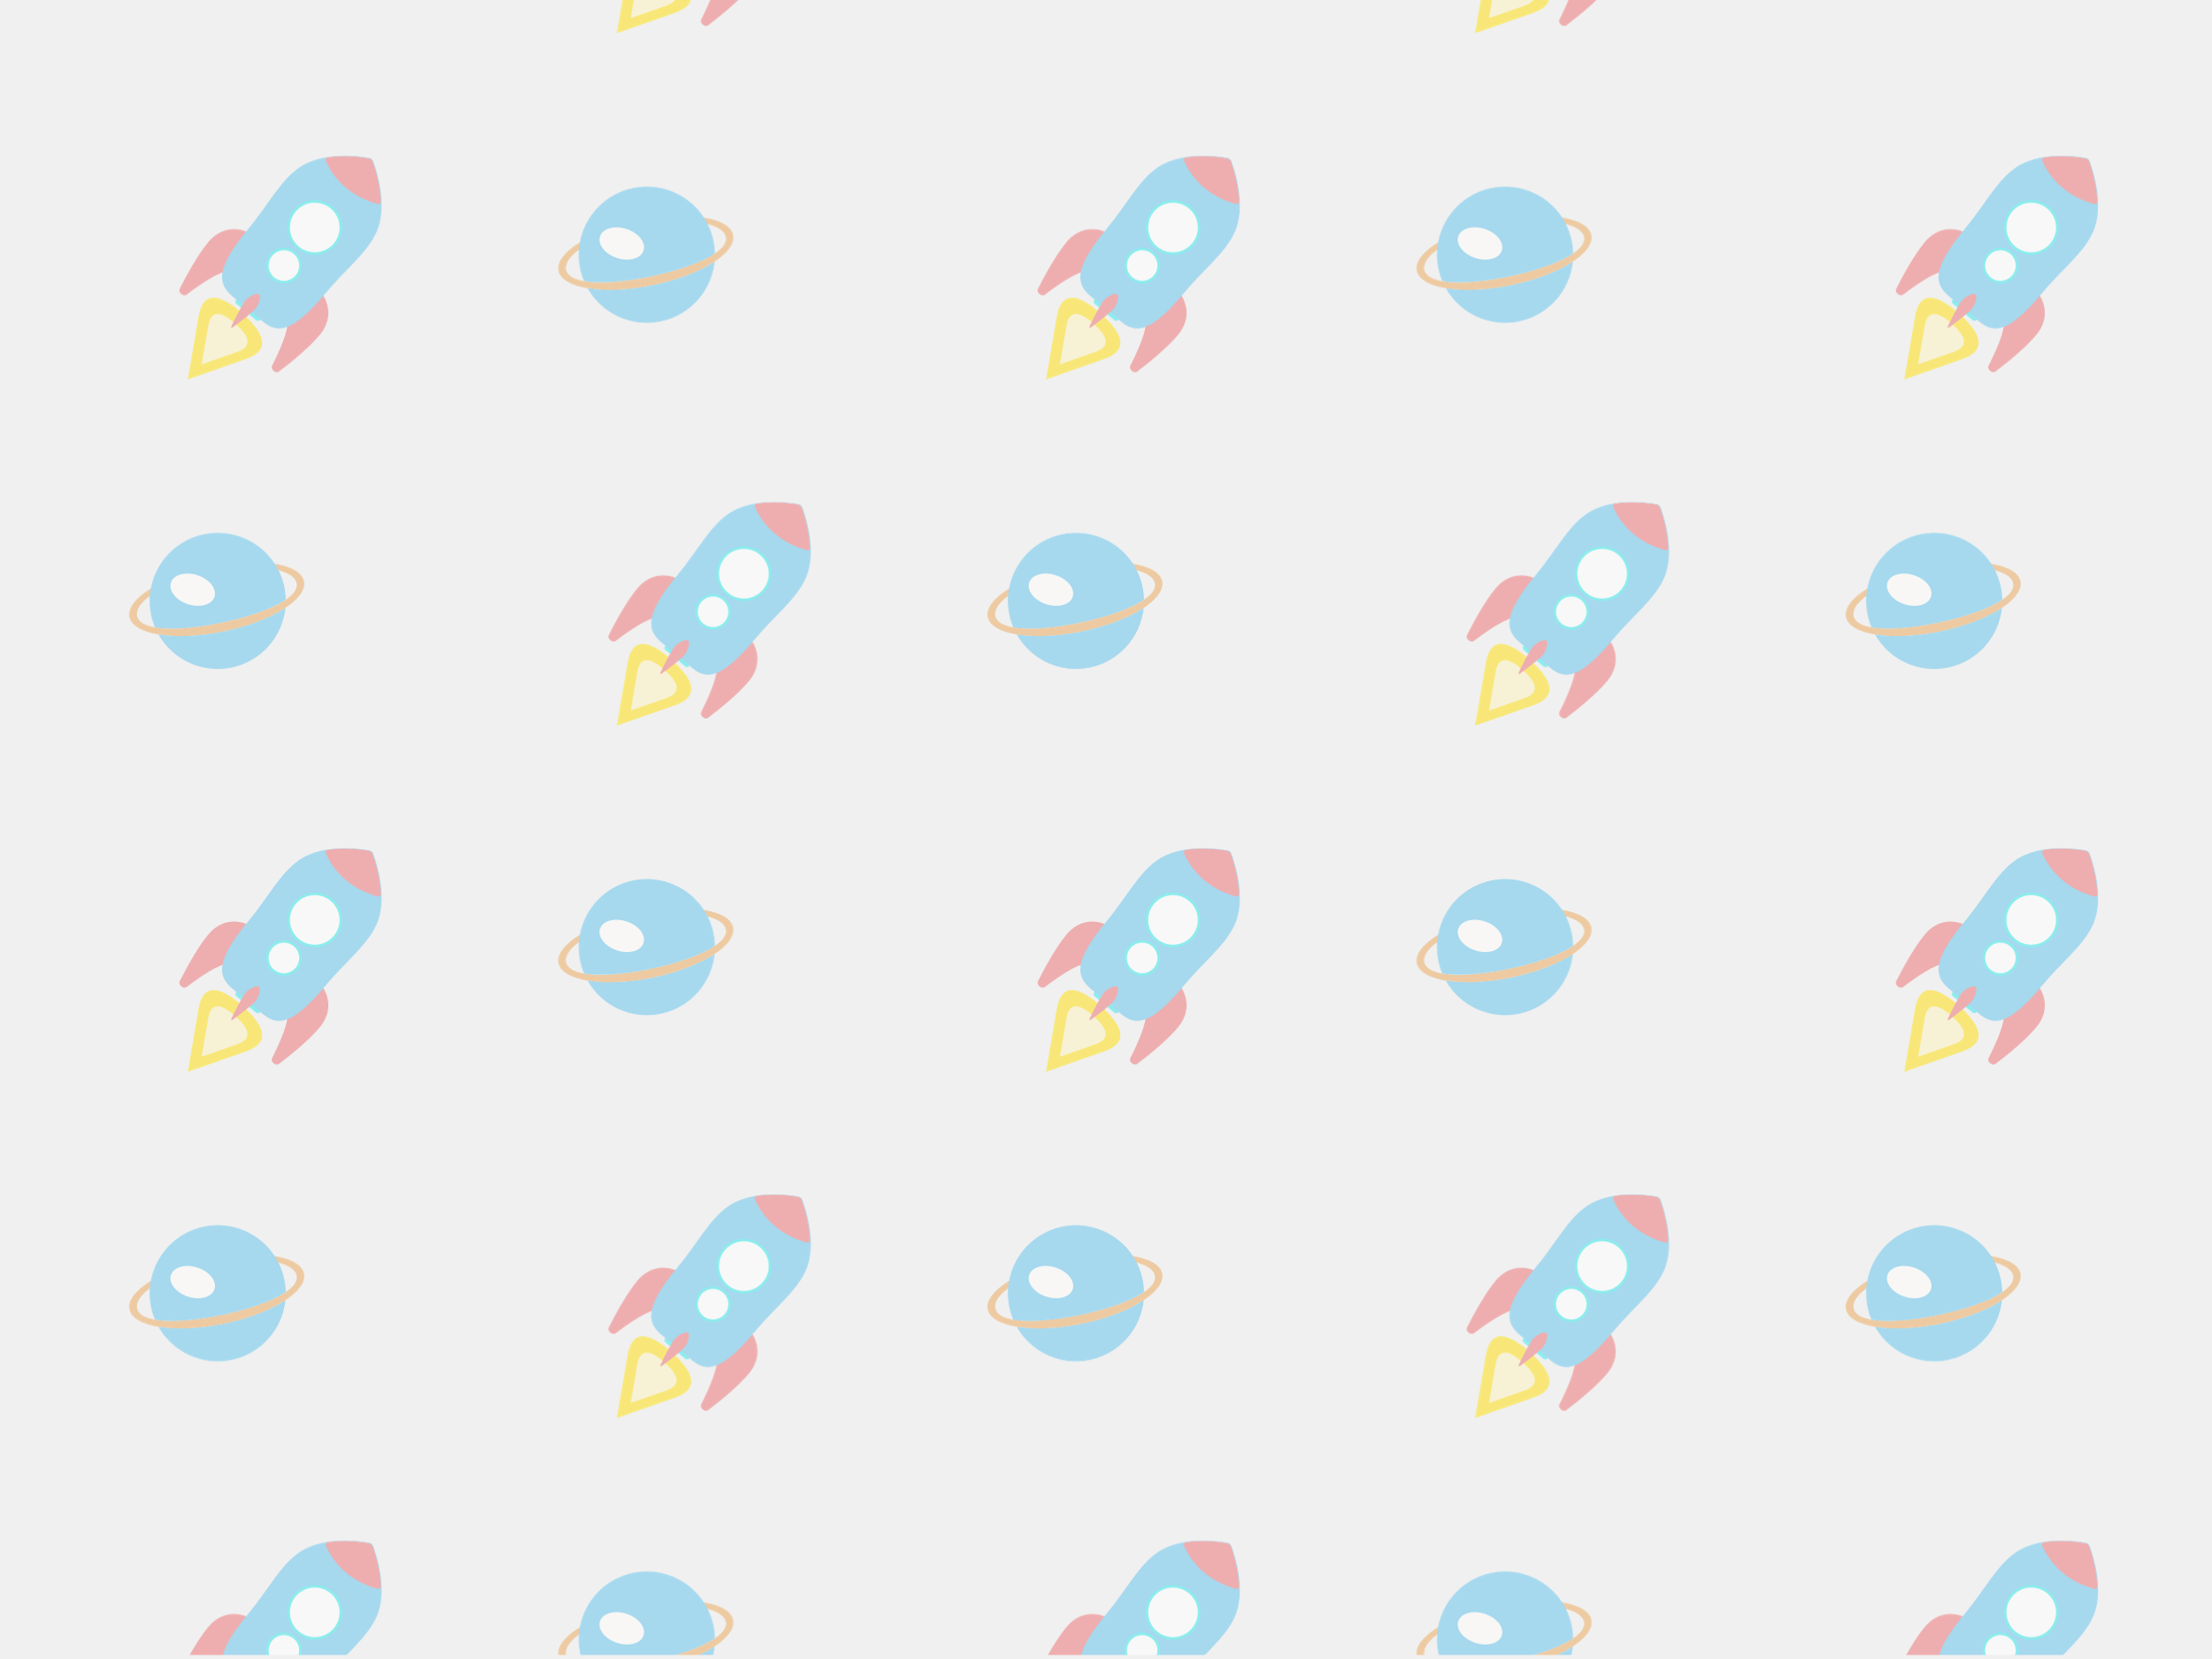
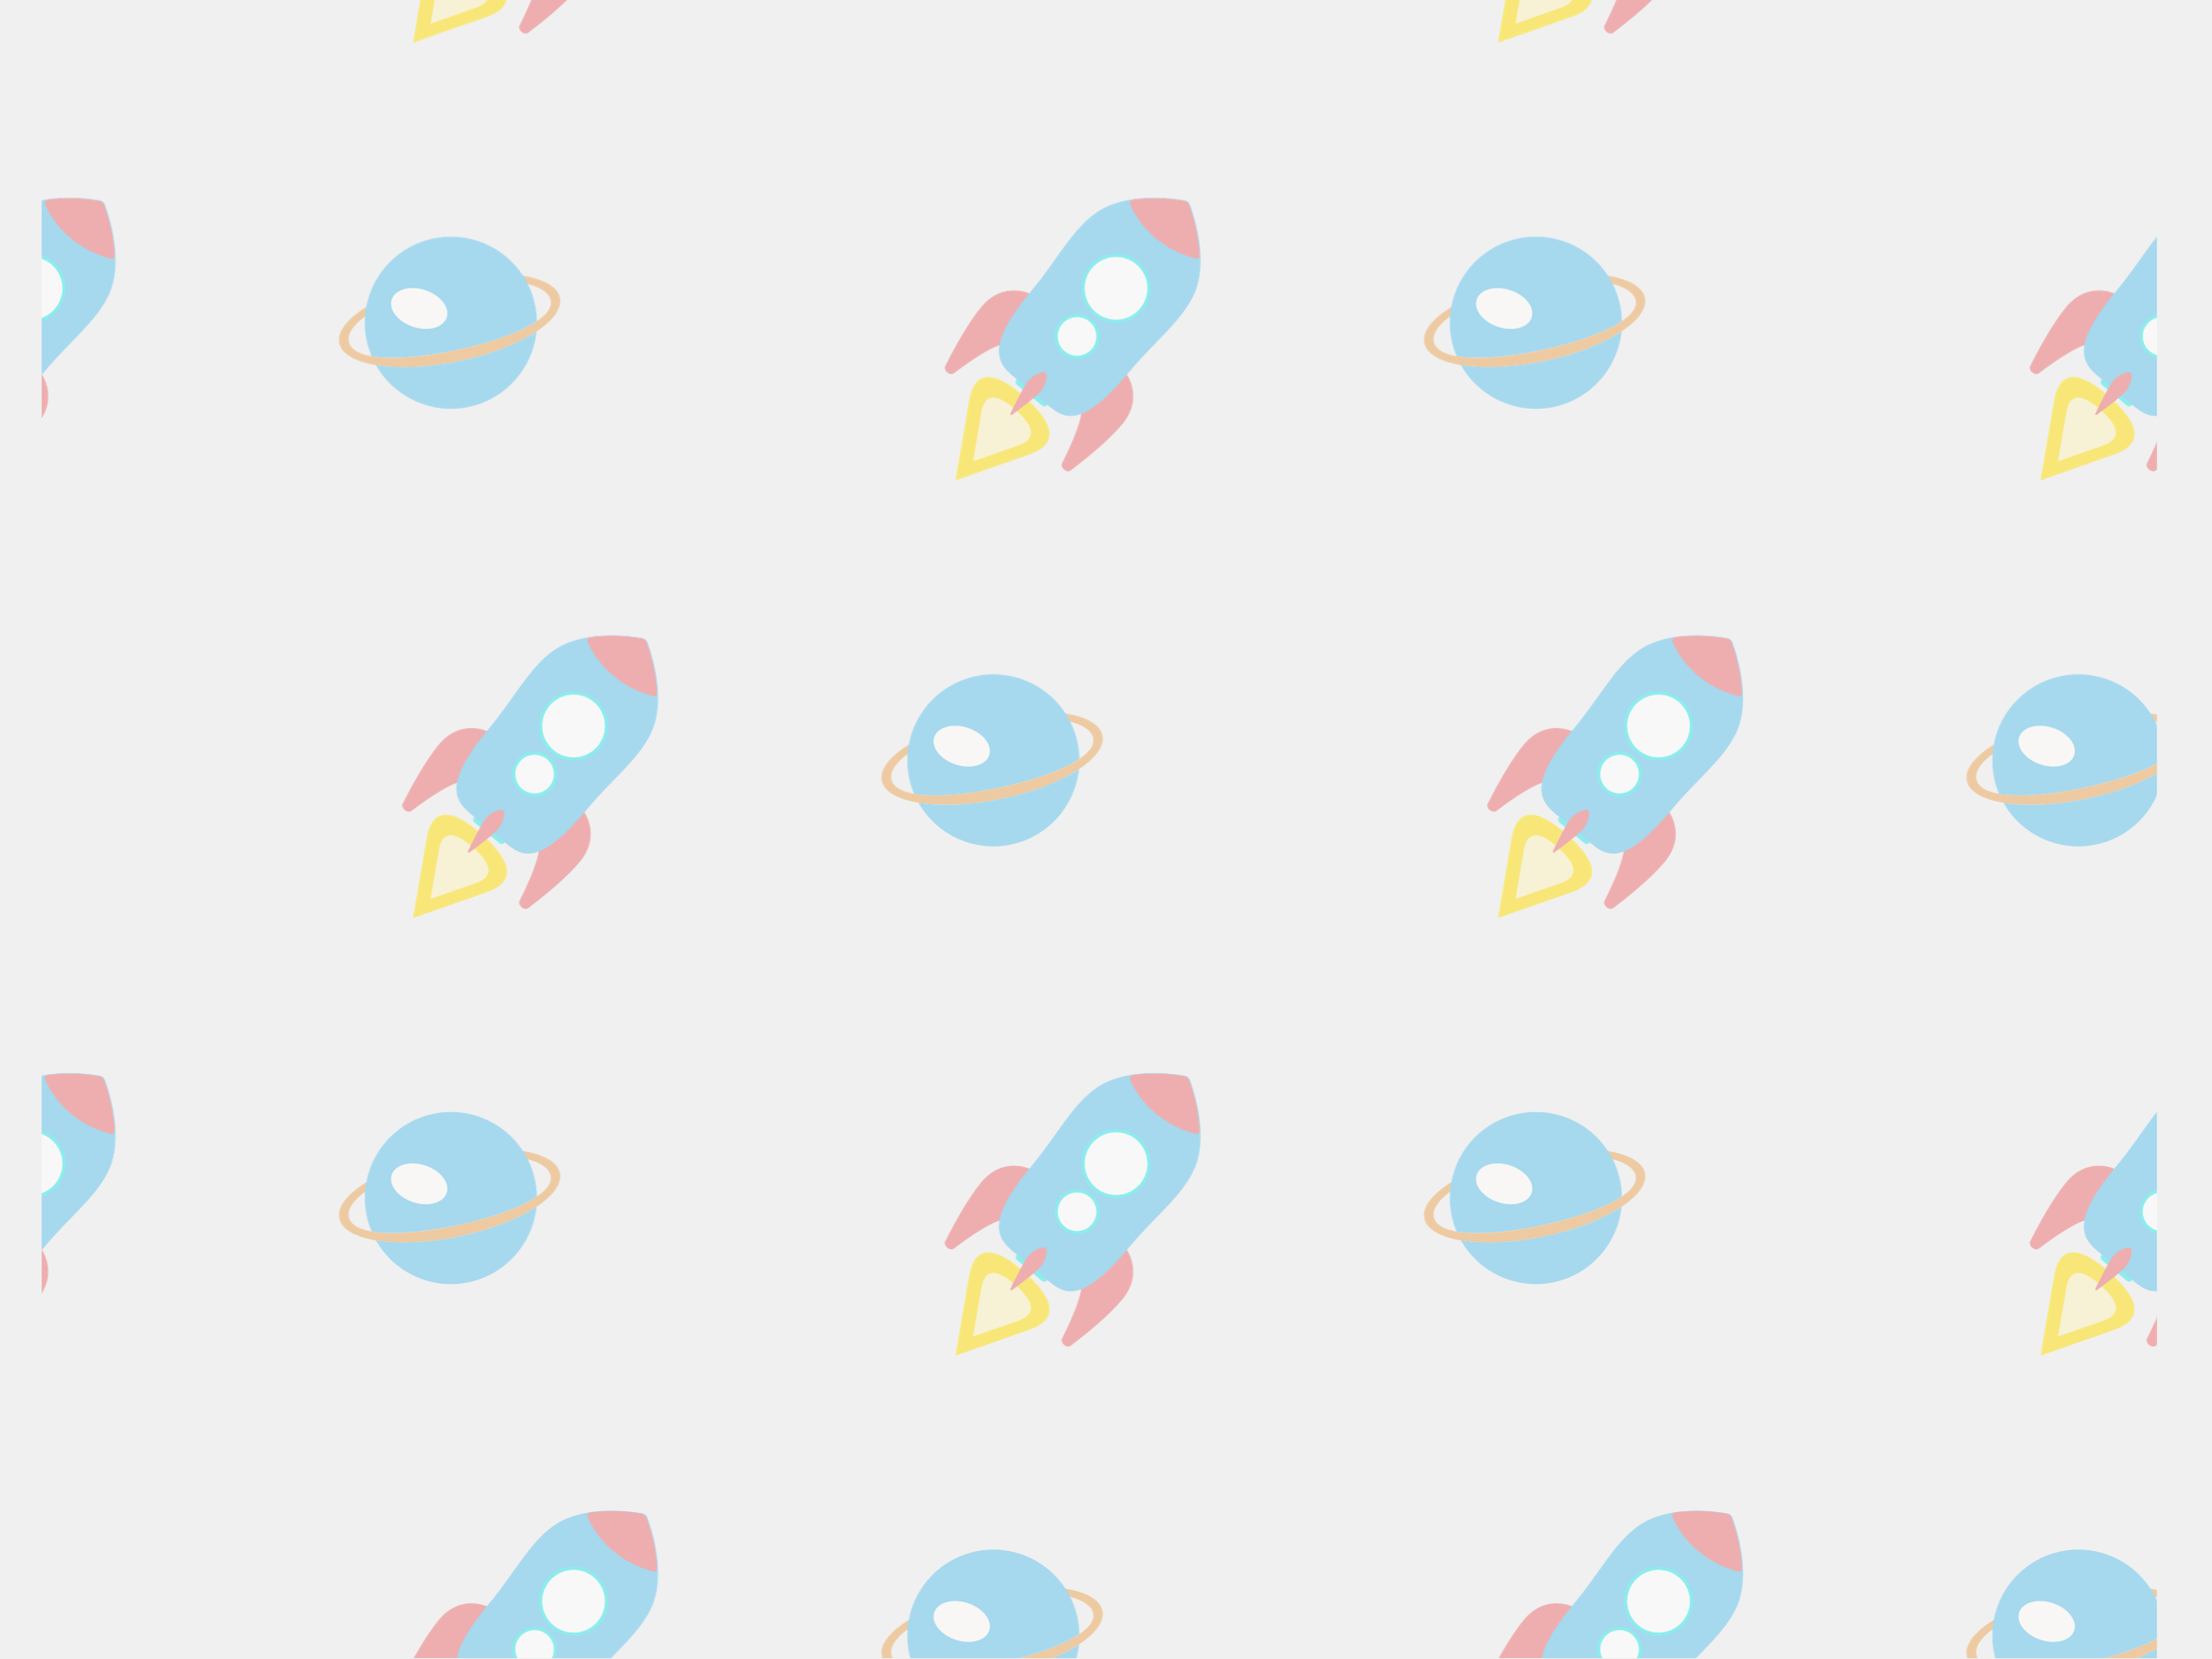
<svg xmlns="http://www.w3.org/2000/svg" id="Livello_1" data-name="Livello 1" viewBox="0 0 1366 1024">
  <defs>
    <style>
      .cls-1, .cls-11 {
        fill: none;
      }

      .cls-2 {
        fill: #eb6c6e;
      }

      .cls-3 {
        fill: #5bc0eb;
      }

      .cls-4 {
        fill: #fff;
        stroke: #28e8e8;
        stroke-miterlimit: 10;
        stroke-width: 1.48px;
      }

      .cls-5 {
        fill: #e9a453;
      }

      .cls-6 {
        fill: #fffefa;
      }

      .cls-7 {
        fill: #ffde00;
      }

      .cls-8 {
        fill: #fef2bb;
      }

      .cls-9 {
        fill: #28e8e8;
      }

      .cls-10 {
        fill: #9bc248;
      }

      .cls-11 {
        stroke: #e25a3c;
        stroke-linecap: round;
        stroke-linejoin: round;
        stroke-width: 1.5px;
      }

      .cls-12 {
        fill: #ffbf40;
      }

      .cls-13 {
        fill: #f77931;
      }

      .cls-14 {
        clip-path: url(#clip-path);
      }

-       .cls-15, .cls-17 {
+       .cls-15 {
+         clip-path: url(#clip-path-2);
+       }
+ 
+       .cls-16, .cls-19 {
        opacity: 0.5;
      }

-       .cls-15 {
+       .cls-16 {
        fill: url(#Nuovo_campione_pattern_6);
      }

-       .cls-16 {
-         clip-path: url(#clip-path-2);
-       }
- 
      .cls-17 {
+         clip-path: url(#clip-path-3);
+       }
+ 
+       .cls-18 {
+         clip-path: url(#clip-path-4);
+       }
+ 
+       .cls-19 {
        fill: url(#Nuovo_campione_pattern_9);
      }
    </style>
    <clipPath id="clip-path">
-       <rect class="cls-1" y="-2" width="1366" height="1024" />
-     </clipPath>
-     <pattern id="Nuovo_campione_pattern_6" data-name="Nuovo campione pattern 6" width="500" height="403.39" patternTransform="translate(-513.21 -476.11) scale(1.06)" patternUnits="userSpaceOnUse" viewBox="0 0 500 403.39">
+       <rect class="cls-1" x="25.74" width="1306.26" height="1024" />
+     </clipPath>
+     <clipPath id="clip-path-2">
+       <rect class="cls-1" x="-238.81" y="-121.51" width="1729.03" height="1296.14" />
+     </clipPath>
+     <pattern id="Nuovo_campione_pattern_6" data-name="Nuovo campione pattern 6" width="500" height="403.39" patternTransform="translate(-875.29 -1142) scale(1.34)" patternUnits="userSpaceOnUse" viewBox="0 0 500 403.39">
      <rect class="cls-1" width="500" height="403.39" />
      <g>
        <path class="cls-2" d="M378.54,382.76s-12.69-6.69-23.12,5.84c-6,7.24-12.33,18.72-16.59,27.14-1.08,2.13,2.15,4.81,4.06,3.37,7.91-6,18.83-13.5,23.84-13.38l16.12-19.38Z" />
        <path class="cls-3" d="M449.25,339.51a3.06,3.06,0,0,1,2.35,2c2.14,5.82,8.61,26,2,41-5.44,12.32-18.36,22.06-29.52,35.48-27.31,32.81-32.92,19.64-45.35,9.3s-27-13.95.33-46.76c11.1-13.34,18.45-27.9,29.52-35.48C422.22,335.68,443.15,338.44,449.25,339.51Z" />
        <circle class="cls-4" cx="417.54" cy="380.01" r="15.2" />
        <circle class="cls-4" cx="399.57" cy="402.19" r="9.64" />
        <path class="cls-2" d="M456.07,364.58a81.25,81.25,0,0,0-4.83-23,3,3,0,0,0-2.34-1.94,80.06,80.06,0,0,0-23.57-.6,1.94,1.94,0,0,0-1.21.69h0a1.27,1.27,0,0,0-.21,1.28c1.45,3.6,9,19.7,30.58,25.34a1.1,1.1,0,0,0,1.1-.36h0A2.05,2.05,0,0,0,456.07,364.58Z" />
      </g>
      <g>
        <g>
          <path class="cls-5" d="M71.73,388.82c-8.5,5.3-13.24,11.19-12.17,16.39,2.13,10.42,26.67,14.22,54.7,8.48s49.11-18.87,47-29.29-26.67-14.21-54.71-8.47c-14,2.86-26.29,7.58-34.8,12.89m-.62,4.36c7.87-6,21.3-11.63,36-14.63,24.13-4.94,48-2,49.86,7s-20.32,18.17-44.45,23.11S65.8,413.54,64,404.58c-.72-3.52,2-7.53,7.14-11.4" />
          <g>
            <path class="cls-3" d="M114.26,413.69c-14.36,2.94-27.8,3.37-37.78,1.7a39.67,39.67,0,0,0,74-15.48C141.91,405.57,129.06,410.66,114.26,413.69Z" />
            <path class="cls-3" d="M150.63,395.1a39,39,0,0,0-.79-7.23,39.78,39.78,0,0,0-3.41-9.84c-9.58-2.56-24.42-2.53-39.36.52-14.47,3-27.73,8.51-35.64,14.4a39.39,39.39,0,0,0,.7,10.83,39.8,39.8,0,0,0,2.3,7.45c9.2,1.6,23.32.45,38.05-2.56C127.94,405.5,142.59,400.58,150.63,395.1Z" />
            <path class="cls-3" d="M109.93,388.85c14.33-2.93,45.52.52,34.31-14.63A39.66,39.66,0,0,0,72,388.67C67.28,409.69,96,391.69,109.93,388.85Z" />
          </g>
        </g>
        <ellipse class="cls-6" cx="96.41" cy="389.35" rx="8.9" ry="13.34" transform="translate(-303.66 360.63) rotate(-71.99)" />
      </g>
      <g>
        <g>
          <path class="cls-7" d="M125.5,228.51h0c12.29,11,17,21.16,1.92,26.43L93.56,266.8l6.23-36.5C102.56,214.08,113.22,217.56,125.5,228.51Z" />
          <path class="cls-8" d="M121.33,234.43h0c7.58,6.75,10.46,13,1.19,16.29L101.64,258l3.84-22.5C107.19,225.53,113.76,227.67,121.33,234.43Z" />
          <path class="cls-9" d="M121.78,220.28h0a1.68,1.68,0,0,0,.1,2.5l11.39,9.48a1.85,1.85,0,0,0,2.61-.24h0S127.66,222.77,121.78,220.28Z" />
          <path class="cls-2" d="M128.54,181.07s-12.69-6.7-23.12,5.84c-6,7.23-12.33,18.71-16.59,27.13-1.08,2.13,2.15,4.81,4.06,3.37,7.91-6,18.83-13.5,23.84-13.38l16.12-19.37Z" />
          <path class="cls-2" d="M171.93,217.17s8.89,11.26-1.54,23.79c-6,7.24-16.16,15.53-23.67,21.25-1.89,1.45-5.12-1.24-4.05-3.37,4.47-8.88,9.85-21,8.82-25.88l16.13-19.38Z" />
          <path class="cls-3" d="M199.25,137.81a3.05,3.05,0,0,1,2.35,2c2.14,5.81,8.61,26,2,41-5.44,12.31-18.36,22.05-29.52,35.47-27.31,32.82-32.92,19.64-45.35,9.3s-27-13.94.33-46.76c11.1-13.34,18.45-27.9,29.52-35.47C172.22,134,193.15,136.74,199.25,137.81Z" />
          <path class="cls-2" d="M127.26,220.71c-2.37,2.85-6.69,11.7-8.42,15.34a.46.46,0,0,0,.68.57c3.27-2.37,11.18-8.22,13.55-11.08a12.39,12.39,0,0,0,2.52-6.95,1.56,1.56,0,0,0-2-1.62A12.41,12.41,0,0,0,127.26,220.71Z" />
          <circle class="cls-4" cx="167.54" cy="178.32" r="15.2" />
          <circle class="cls-4" cx="149.57" cy="200.49" r="9.64" />
          <path class="cls-2" d="M206.07,162.89a81.42,81.42,0,0,0-4.83-23A3.06,3.06,0,0,0,198.9,138a79.8,79.8,0,0,0-23.57-.59,1.88,1.88,0,0,0-1.21.68h0a1.28,1.28,0,0,0-.21,1.29c1.45,3.59,9,19.69,30.58,25.33a1.11,1.11,0,0,0,1.1-.35h0A2.07,2.07,0,0,0,206.07,162.89Z" />
        </g>
        <g>
          <g>
            <path class="cls-5" d="M321.73,187.12c-8.5,5.3-13.24,11.19-12.17,16.4,2.13,10.41,26.67,14.21,54.7,8.48s49.11-18.88,47-29.29-26.67-14.22-54.71-8.48c-14,2.87-26.29,7.59-34.8,12.89m-.62,4.37c7.87-6,21.3-11.64,36-14.63,24.13-4.94,48-2,49.86,7S386.61,202,362.48,207s-46.68,4.88-48.51-4.09c-.72-3.52,2-7.52,7.14-11.39" />
            <g>
              <path class="cls-3" d="M364.26,212c-14.36,2.94-27.8,3.36-37.78,1.69a39.67,39.67,0,0,0,74-15.48C391.91,203.88,379.06,209,364.26,212Z" />
              <path class="cls-3" d="M400.63,193.4a38.81,38.81,0,0,0-.79-7.22,39.71,39.71,0,0,0-3.41-9.85c-9.58-2.55-24.42-2.53-39.36.53-14.47,3-27.73,8.5-35.64,14.4a39.34,39.34,0,0,0,.7,10.82,39.8,39.8,0,0,0,2.3,7.45c9.2,1.6,23.32.45,38.05-2.56C377.94,203.81,392.59,198.89,400.63,193.4Z" />
              <path class="cls-3" d="M359.93,187.15c14.33-2.93,45.52.53,34.31-14.63A39.66,39.66,0,0,0,322,187C317.28,208,346,190,359.93,187.15Z" />
            </g>
          </g>
          <ellipse class="cls-6" cx="346.41" cy="187.65" rx="8.9" ry="13.34" transform="translate(60.84 459.05) rotate(-71.99)" />
        </g>
      </g>
      <g>
        <path class="cls-7" d="M375.5,26.82h0c12.29,11,17,21.16,1.92,26.43L343.56,65.1l6.23-36.5C352.56,12.38,363.22,15.87,375.5,26.82Z" />
        <path class="cls-8" d="M371.33,32.73h0c7.58,6.75,10.46,13,1.19,16.29l-20.88,7.31,3.84-22.5C357.19,23.83,363.76,26,371.33,32.73Z" />
        <path class="cls-9" d="M371.78,18.59h0a1.67,1.67,0,0,0,.1,2.49l11.39,9.48a1.85,1.85,0,0,0,2.61-.24h0S377.66,21.07,371.78,18.59Z" />
        <path class="cls-2" d="M378.54-20.63s-12.69-6.7-23.12,5.84c-6,7.23-12.33,18.71-16.59,27.13-1.08,2.13,2.15,4.82,4.06,3.38,7.91-6,18.83-13.51,23.84-13.39L382.85-17Z" />
        <path class="cls-2" d="M421.93,15.47s8.89,11.26-1.54,23.8c-6,7.23-16.16,15.52-23.67,21.25-1.89,1.44-5.12-1.25-4.05-3.38,4.47-8.88,9.85-21,8.82-25.88l16.13-19.38Z" />
        <path class="cls-3" d="M449.25-63.89a3.07,3.07,0,0,1,2.35,2c2.14,5.82,8.61,26,2,41-5.44,12.31-18.36,22.05-29.52,35.48-27.31,32.81-32.92,19.64-45.35,9.29s-27-13.94.33-46.75c11.1-13.35,18.45-27.9,29.52-35.48C422.22-67.71,443.15-64.95,449.25-63.89Z" />
        <path class="cls-2" d="M377.26,19c-2.37,2.86-6.69,11.7-8.42,15.34a.46.46,0,0,0,.68.57c3.27-2.37,11.18-8.22,13.55-11.08a12.34,12.34,0,0,0,2.52-6.94,1.56,1.56,0,0,0-1.95-1.63A12.41,12.41,0,0,0,377.26,19Z" />
        <circle class="cls-4" cx="399.57" cy="-1.2" r="9.64" />
      </g>
      <g>
        <path class="cls-5" d="M71.73-14.58C63.23-9.27,58.49-3.39,59.56,1.82,61.69,12.23,86.23,16,114.26,10.3s49.11-18.88,47-29.29-26.67-14.22-54.71-8.48c-14,2.87-26.29,7.59-34.8,12.89m-.62,4.37c7.87-6,21.3-11.63,36-14.63,24.13-4.94,48-2,49.86,7S136.61.34,112.48,5.27,65.8,10.15,64,1.19c-.72-3.52,2-7.53,7.14-11.4" />
        <g>
          <path class="cls-3" d="M114.26,10.3C99.9,13.24,86.46,13.67,76.48,12a39.68,39.68,0,0,0,42.46,19.3,39.67,39.67,0,0,0,31.5-34.77C141.91,2.18,129.06,7.27,114.26,10.3Z" />
          <path class="cls-3" d="M150.63-8.3a38.91,38.91,0,0,0-.79-7.22,39.85,39.85,0,0,0-3.41-9.85c-9.58-2.55-24.42-2.53-39.36.53-14.47,3-27.73,8.5-35.64,14.4A39.34,39.34,0,0,0,72.13.38a39.67,39.67,0,0,0,2.3,7.46c9.2,1.59,23.32.45,38.05-2.57C127.94,2.11,142.59-2.81,150.63-8.3Z" />
        </g>
      </g>
    </pattern>
-     <clipPath id="clip-path-2">
-       <rect class="cls-1" x="1433" width="1366" height="1024" />
-     </clipPath>
-     <pattern id="Nuovo_campione_pattern_9" data-name="Nuovo campione pattern 9" width="480" height="357.38" patternTransform="translate(-596.47 -472.44) scale(1.06)" patternUnits="userSpaceOnUse" viewBox="0 0 480 357.38">
+     <clipPath id="clip-path-3">
+       <rect class="cls-1" x="1459" width="1333" height="1020.6" />
+     </clipPath>
+     <clipPath id="clip-path-4">
+       <rect class="cls-1" x="1204.84" y="-71.48" width="1808.22" height="1355.5" />
+     </clipPath>
+     <pattern id="Nuovo_campione_pattern_9" data-name="Nuovo campione pattern 9" width="480" height="357.38" patternTransform="translate(-1224.22 -1181.5) scale(1.4)" patternUnits="userSpaceOnUse" viewBox="0 0 480 357.38">
      <rect class="cls-1" width="480" height="357.38" />
      <path class="cls-10" d="M421.93,369.7c0,11.34-1.84,15.16-5.54,22.68.6,5.08,1.85,11.34,1.85,15.06H395.76c3.76-7.48,3.76-13.15,3.76-18.82-11.94,6.2-22.62,7.58-35.54,7.58-3.76,7.52-3.83,11.34-1.92,17.18H339.58c1.91-5.84,1.91-11.51,0-19.09-39.3-9.43-48.59-24.59-44.83-58.62,5.6,20.84,16.81,32.18,35.47,32.18,11.27,0,28.15-15.16,46.81-20.83,37.45-9.43,56.57-5.94,47.21-36.14-14.9,3.7-26.11,1.85-26.11-7.45,0-7.45,11.21-13.05,22-13.05C453.78,292.29,446.26,352.69,421.93,369.7Zm-5.14-70a1.85,1.85,0,1,0,3.69,0,1.85,1.85,0,0,0-3.69,0ZM396,402c-1.65-.14-2-.4-3.43-1.85,1.52-3,4.29-4.81,4.22-8.37a3.6,3.6,0,0,0,.73-.27A36.1,36.1,0,0,1,396,402Zm-58-6.27c1.19,5.34,1.45,9.63.66,13.72-3.43-.07-7.65-.14-9.36-1.85,1.71-3.43,3.36-8.44,2.17-13.58C333.51,394.62,335.69,395.21,338,395.74Z" />
      <g>
        <path class="cls-11" d="M111.27,293.88l65.92,74.28a35.25,35.25,0,0,1-54,45.35L56.27,332.88" />
        <line class="cls-11" x1="92.9" y1="298.55" x2="84.27" y2="288.88" />
        <line class="cls-11" x1="142.27" y1="353.88" x2="98.25" y2="304.55" />
        <line class="cls-11" x1="57.38" y1="305.31" x2="50.27" y2="296.88" />
        <line class="cls-11" x1="109.27" y1="366.88" x2="62.49" y2="311.38" />
        <circle class="cls-12" cx="167.27" cy="331.88" r="6" />
        <circle class="cls-12" cx="149.77" cy="308.38" r="3" />
        <line class="cls-11" x1="95.22" y1="326.44" x2="89.27" y2="319.88" />
        <line class="cls-11" x1="118.27" y1="351.88" x2="101.11" y2="332.94" />
      </g>
      <g>
        <circle class="cls-13" cx="390.27" cy="212.19" r="29.5" />
        <path class="cls-11" d="M351.27,115.19l65.92,74.28a35.25,35.25,0,0,1-54,45.35l-66.94-80.63" />
        <line class="cls-11" x1="332.9" y1="119.86" x2="324.27" y2="110.19" />
        <line class="cls-11" x1="382.27" y1="175.19" x2="338.25" y2="125.86" />
        <line class="cls-11" x1="297.38" y1="126.62" x2="290.27" y2="118.19" />
        <line class="cls-11" x1="349.27" y1="188.19" x2="302.49" y2="132.69" />
        <circle class="cls-12" cx="407.27" cy="153.19" r="6" />
        <circle class="cls-12" cx="389.77" cy="129.69" r="3" />
        <circle class="cls-12" cx="315.77" cy="211.69" r="6" />
        <circle class="cls-12" cx="344.77" cy="234.69" r="3" />
        <line class="cls-11" x1="335.22" y1="147.75" x2="329.27" y2="141.19" />
        <line class="cls-11" x1="358.27" y1="173.19" x2="341.11" y2="154.25" />
        <path class="cls-10" d="M181.93,191c0,11.34-1.84,15.16-5.54,22.68.6,5.08,1.85,11.34,1.85,15.06H155.76c3.76-7.48,3.76-13.15,3.76-18.82-11.94,6.2-22.62,7.58-35.54,7.58-3.76,7.52-3.83,11.34-1.92,17.18H99.58c1.91-5.84,1.91-11.51,0-19.09C60.28,206.17,51,191,54.75,157c5.6,20.83,16.81,32.17,35.47,32.17,11.27,0,28.15-15.16,46.81-20.83,37.45-9.43,56.57-5.94,47.21-36.14-14.9,3.7-26.11,1.85-26.11-7.45,0-7.45,11.21-13,22-13C213.78,113.6,206.26,174,181.93,191Zm-5.14-70a1.85,1.85,0,1,0,1.85-1.85A1.86,1.86,0,0,0,176.79,121ZM156,223.32c-1.65-.14-2-.4-3.43-1.85,1.52-3,4.29-4.81,4.22-8.37a3.6,3.6,0,0,0,.73-.27A36.05,36.05,0,0,1,156,223.32Zm-58-6.27c1.19,5.34,1.45,9.63.66,13.72-3.43-.07-7.65-.13-9.36-1.85,1.71-3.43,3.36-8.44,2.17-13.58C93.51,215.93,95.69,216.53,98,217.05Z" />
      </g>
      <path class="cls-10" d="M421.93,12.32c0,11.34-1.84,15.16-5.54,22.68.6,5.08,1.85,11.34,1.85,15.06H395.76c3.76-7.48,3.76-13.15,3.76-18.82-11.94,6.2-22.62,7.59-35.54,7.59-3.76,7.51-3.83,11.34-1.92,17.17H339.58c1.91-5.83,1.91-11.5,0-19.09C300.28,27.48,291,12.32,294.75-21.7c5.6,20.83,16.81,32.17,35.47,32.17,11.27,0,28.15-15.16,46.81-20.83,37.45-9.43,56.57-5.94,47.21-36.13-14.9,3.69-26.11,1.84-26.11-7.45,0-7.46,11.21-13.06,22-13.06C453.78-65.09,446.26-4.69,421.93,12.32Zm-5.14-70a1.86,1.86,0,0,0,1.85,1.91,1.86,1.86,0,0,0,1.84-1.91,1.84,1.84,0,0,0-1.84-1.85A1.85,1.85,0,0,0,416.79-57.7ZM396,44.63c-1.65-.13-2-.4-3.43-1.85,1.52-3,4.29-4.81,4.22-8.37a3.09,3.09,0,0,0,.73-.27A36.05,36.05,0,0,1,396,44.63Zm-58-6.27c1.19,5.34,1.45,9.63.66,13.72C335.23,52,331,52,329.3,50.23c1.71-3.43,3.36-8.44,2.17-13.58C333.51,37.24,335.69,37.84,338,38.36Z" />
      <g>
        <circle class="cls-13" cx="150.27" cy="33.5" r="29.5" />
        <path class="cls-11" d="M111.27-63.5l65.92,74.29a35.25,35.25,0,0,1-54,45.34L56.27-24.5" />
        <line class="cls-11" x1="109.27" y1="9.5" x2="62.49" y2="-46" />
        <circle class="cls-12" cx="75.77" cy="33" r="6" />
        <circle class="cls-12" cx="104.77" cy="56" r="3" />
      </g>
    </pattern>
  </defs>
  <g class="cls-14">
-     <rect class="cls-15" x="-79" y="-32.01" width="1445" height="1083.22" />
+     <g class="cls-15">
+       <rect class="cls-16" x="-338.8" y="-159.49" width="1829.02" height="1371.1" />
+     </g>
  </g>
-   <g class="cls-16">
-     <rect class="cls-17" x="1351.69" y="-30" width="1444.71" height="1083" />
+   <g class="cls-17">
+     <g class="cls-18">
+       <rect class="cls-19" x="1097.21" y="-111.19" width="1912.41" height="1433.6" />
+     </g>
  </g>
</svg>
